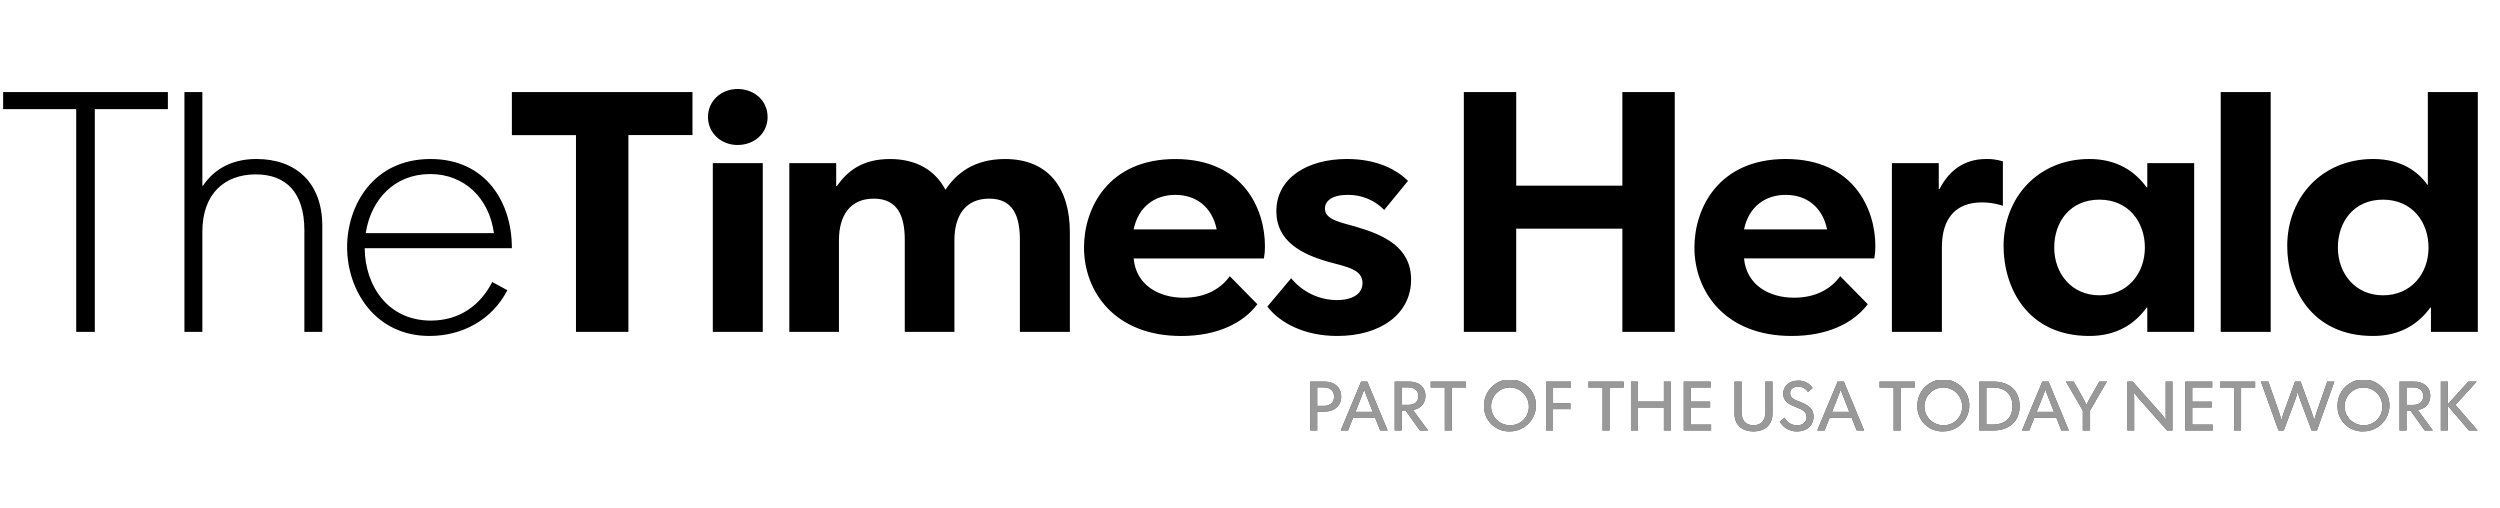
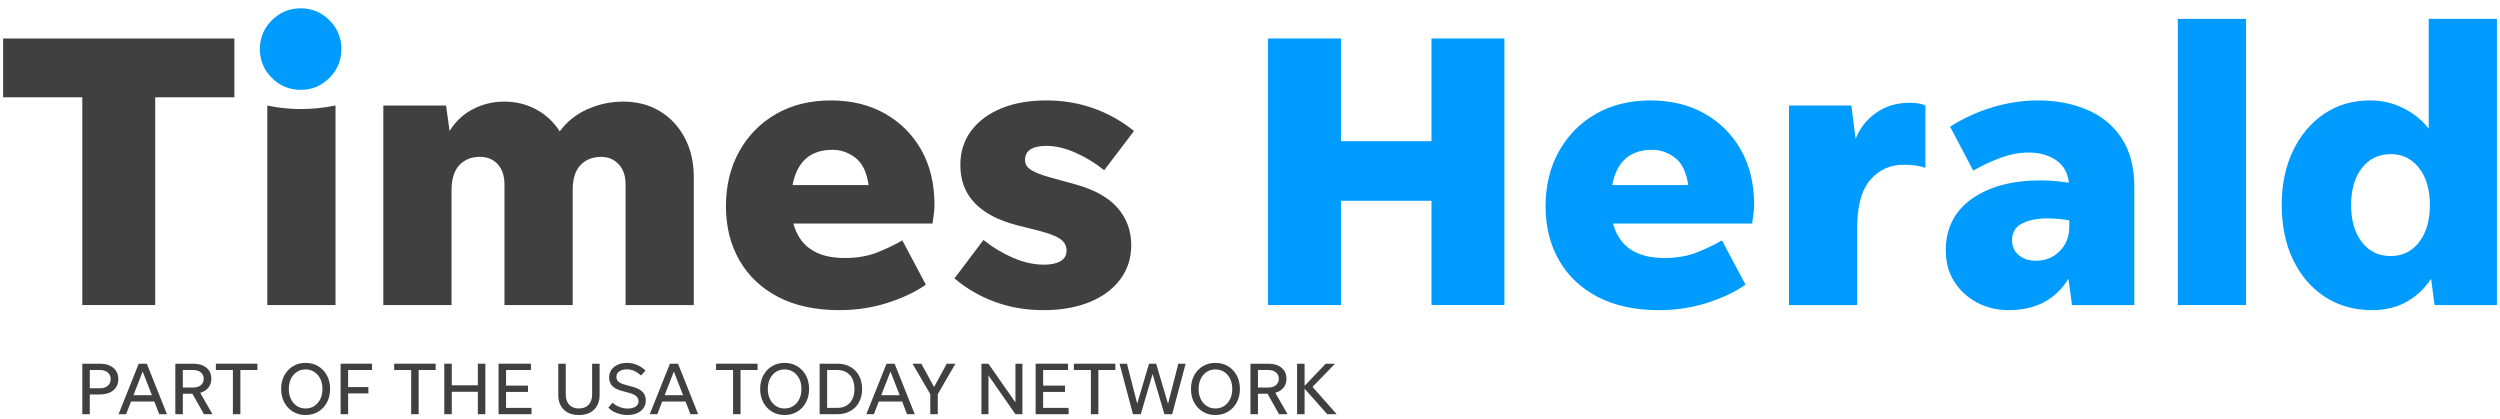
- <svg xmlns="http://www.w3.org/2000/svg" id="PortHuron" width="788" height="160" viewBox="0 0 788 160">
-   <defs>
-     <style>
-       .cls-1, .cls-2 {
-         fill: #000;
-         fill-rule: evenodd;
-       }
- 
-       .cls-1 {
-         filter: url(#filter);
-       }
-     </style>
-     <filter id="filter" x="413" y="119.969" width="367.969" height="16" filterUnits="userSpaceOnUse">
-       <feFlood result="flood" flood-color="#999" />
-       <feComposite result="composite" operator="in" in2="SourceGraphic" />
-       <feBlend result="blend" in2="SourceGraphic" />
-     </filter>
-   </defs>
-   <path id="USAT_Network" data-name="USAT Network" class="cls-1" d="M412.989,120.273h4.489c3.156,0,5.267,1.865,5.267,4.741s-2.155,4.735-5.267,4.735h-2.29v5.925h-2.2v-15.4Zm4.267,7.659c2.112,0,3.244-1.163,3.244-2.918,0-1.736-1.132-2.919-3.244-2.919h-2.068v5.837h2.068Zm11.768-7.659h1.955l6.4,15.4h-2.358l-1.6-4.035h-6.911l-1.6,4.035H422.6S428.244,122.162,429.024,120.273Zm3.665,9.544-1.488-3.794c-0.222-.572-1.179-2.942-1.2-3.139h-0.043c-0.022.2-.955,2.5-1.2,3.139l-1.51,3.794h5.443Zm6.924-9.544h4.51c2.91,0,5.178,1.5,5.178,4.563a4.293,4.293,0,0,1-3.955,4.346l4.778,6.492h-2.579l-4.51-6.276h-1.223v6.276h-2.2v-15.4Zm4.267,7.351c2.043,0,3.2-1.077,3.2-2.764s-1.157-2.765-3.2-2.765h-2.068v5.529h2.068Zm11.522-5.486h-4.445v-1.865h11.089v1.865H457.6v13.536h-2.2V122.138Zm12.348,5.838a8.2,8.2,0,1,1,8.2,8A7.861,7.861,0,0,1,467.75,127.976Zm14.132,0a5.946,5.946,0,1,0-5.955,6.053A5.772,5.772,0,0,0,481.882,127.976Zm5.433-7.7h7.867v1.865h-5.668V127.1H495v1.865h-5.49v6.713h-2.2v-15.4Zm17.815,1.865h-4.444v-1.865h11.088v1.865H507.33v13.536h-2.2V122.138Zm8.953-1.865h2.2v6.318h8.178v-6.318h2.2v15.4h-2.2v-7.218h-8.178v7.218h-2.2v-15.4Zm16.631,0h8.49v1.846h-6.29v4.472h6.11v1.846h-6.11v5.395h6.422v1.842h-8.622v-15.4Zm16,10.092V120.273h2.221v9.433c0,2.679,1.157,4.323,3.756,4.323,2.622,0,3.78-1.644,3.78-4.323v-9.433h2.221v10.092c0,3.38-2.2,5.616-6,5.616C548.865,135.981,546.71,133.745,546.71,130.365Zm14.274,2.524,1.491-1.25a4.52,4.52,0,0,0,3.911,2.433c1.709,0,3.044-.918,3.044-2.611,0-1.817-1.534-2.433-3.446-3.178-1.956-.769-3.933-1.736-3.933-4.193,0-2.432,1.912-4.12,4.712-4.12a5.248,5.248,0,0,1,4.579,2.322l-1.491,1.25a3.552,3.552,0,0,0-3.088-1.668c-1.512,0-2.511.769-2.511,2.063,0,1.6,1.554,2.13,2.911,2.654,2.2,0.856,4.466,1.889,4.466,4.716,0,2.679-2,4.674-5.2,4.674A6.064,6.064,0,0,1,560.984,132.889Zm18.241-12.616h1.956l6.4,15.4h-2.357l-1.6-4.035h-6.912l-1.6,4.035H572.8S578.446,122.162,579.225,120.273Zm3.665,9.544-1.487-3.794c-0.222-.572-1.179-2.942-1.2-3.139h-0.044c-0.022.2-.955,2.5-1.2,3.139l-1.51,3.794h5.443Zm13.978-7.679h-4.445v-1.865h11.088v1.865h-4.444v13.536h-2.2V122.138Zm7.469,5.838a8.2,8.2,0,1,1,8.2,8A7.861,7.861,0,0,1,604.337,127.976Zm14.132,0a5.945,5.945,0,1,0-5.954,6.053A5.772,5.772,0,0,0,618.469,127.976Zm5.434-7.7h4.423c4.977,0,8.265,2.808,8.265,7.7,0,4.87-3.312,7.7-8.265,7.7H623.9v-15.4Zm2.2,13.534h2.046c3.643,0,6.176-1.9,6.176-5.831s-2.533-5.838-6.176-5.838H626.1v11.669Zm17.637-13.534H645.7l6.4,15.4h-2.357l-1.6-4.035h-6.912l-1.6,4.035h-2.311S642.96,122.162,643.739,120.273Zm3.666,9.544-1.489-3.794c-0.221-.572-1.178-2.942-1.2-3.139h-0.044c-0.022.2-.955,2.5-1.2,3.139l-1.51,3.794h5.444Zm9.084-.419-5.312-9.125h2.467l2.889,5.135a22.887,22.887,0,0,1,1.11,2.192h0.022a23.153,23.153,0,0,1,1.113-2.192l2.91-5.135h2.4l-5.309,9.125v6.276h-2.289V129.4Zm14.062-9.125h1.687l8.846,9.982c0.266,0.288,1.422,1.711,1.534,1.932l0.044-.023c-0.044-.217-0.044-2-0.044-2.39v-9.5h2.134v15.4h-1.713l-8.845-9.983c-0.265-.283-1.422-1.711-1.532-1.928l-0.021.02c0.021,0.221.043,2,.043,2.394v9.5h-2.133v-15.4Zm18.253,0h8.487v1.846H691v4.472h6.113v1.846H691v5.395h6.422v1.842H688.8v-15.4Zm15.37,1.865h-4.445v-1.865h11.089v1.865h-4.445v13.536h-2.2V122.138Zm8.478-1.865h2.333l3.2,9.15c0.112,0.351.867,2.63,0.889,2.981h0.046a30.445,30.445,0,0,1,.933-2.981l3.334-9.15h1.756l3.332,9.15c0.133,0.351.91,2.63,0.935,2.981h0.044c0.044-.351.8-2.63,0.91-2.981l3.179-9.15h2.243l-5.49,15.4h-1.688l-3.6-9.607a25.578,25.578,0,0,1-.758-2.5h-0.044a25.421,25.421,0,0,1-.776,2.5l-3.578,9.607h-1.69Zm24.118,7.7a8.2,8.2,0,1,1,8.2,8A7.861,7.861,0,0,1,736.77,127.976Zm14.132,0a5.945,5.945,0,1,0-5.955,6.053A5.772,5.772,0,0,0,750.9,127.976Zm5.433-7.7h4.511c2.913,0,5.178,1.5,5.178,4.563a4.294,4.294,0,0,1-3.956,4.346l4.779,6.492h-2.579l-4.511-6.276h-1.222v6.276h-2.2v-15.4Zm4.267,7.351c2.044,0,3.2-1.077,3.2-2.764s-1.156-2.765-3.2-2.765h-2.067v5.529H760.6Zm8.736-7.351h2.2v7.154l6.444-7.154h2.666l-6.687,7.351,7,8.05h-2.754l-6.668-7.785v7.785h-2.2v-15.4Z" />
-   <path id="PH_logo" data-name="PH logo" class="cls-2" d="M24.02,34.4H0.989V29.014H52.917V34.4H29.886v70.207H24.02V34.4Zm34.113-5.384h5.648v29.5H64c3.041-4.523,8.258-8.4,16.839-8.4,12.276,0,20.75,7.323,20.75,21.107v33.38h-5.65V72.624c0-12.167-5.975-17.659-15.318-17.659-9.776,0-16.839,6.03-16.839,18.09v31.55H58.133V29.014ZM109.41,77.9c0-13.029,8.148-27.781,26.29-27.781,17.6,0,25.637,13.891,25.637,27.889v0.215H114.95c0.109,11.952,7.387,22.828,20.857,22.828,9.018,0,15.644-4.846,19.338-12.169l4.779,2.585c-4.887,9.475-14.338,14.427-24.55,14.427C118.318,105.9,109.41,91.576,109.41,77.9Zm46.278-4.413c-1.521-11.091-9.342-18.629-20.1-18.629-11.3,0-18.685,8.075-20.313,18.629h40.411Zm25.858-30.9h-20.2V29.014h56.924V42.582h-20.2v62.024H181.546V42.582Zm41.61-5.707c0-5.062,4.127-8.83,9.341-8.83,5.325,0,9.452,3.768,9.452,8.83S237.822,45.7,232.5,45.7C227.283,45.7,223.156,41.936,223.156,36.875Zm1.521,14.537h15.751v53.194H224.677V51.411Zm24.116,0h14.774v7.214h0.217c3.369-4.738,8.039-8.507,16.73-8.507,8.475,0,14.34,3.661,17.491,9.691,3.367-5.061,8.908-9.691,18.794-9.691,13.578,0,20.423,9.045,20.423,23.15v31.336H321.469V75.639c0-7.43-2.063-13.029-9.668-13.029S300.829,68.1,300.829,75.747v28.858H285.185V75.639c0-7.43-2.171-13.029-9.776-13.029S264.437,68.1,264.437,75.747v28.858H248.793V51.411Zm92.885,26.6c0-12.384,7.605-27.889,28.789-27.889s28.245,15.505,28.245,27.458a20.614,20.614,0,0,1-.327,3.877H357.322c0.76,8.4,7.93,12.382,15.751,12.382,7.17,0,11.842-3.015,14.558-6.785l8.691,8.83c-4.455,5.924-12.6,10.014-24.009,10.014C351.239,105.9,341.678,91.791,341.678,78.008ZM383.5,72.3c-1.521-7.323-6.735-10.877-13.035-10.877S358.842,64.979,357.322,72.3H383.5Zm15.973,24.334,7.5-8.935a18.747,18.747,0,0,0,14.34,6.891c5,0,8.148-1.938,8.148-5.384,0-4.308-4.889-5.062-10.756-6.678-8.365-2.37-16.4-6.46-16.4-15.935,0-10.338,9.561-16.476,22.271-16.476,9.886,0,15.969,3.661,19.228,6.892l-7.5,9.153a15.771,15.771,0,0,0-11.514-4.739c-4.782,0-7.171,1.831-7.171,4.308,0,3.554,4.89,4.308,9.669,5.707,8.908,2.585,17.489,6.46,17.489,16.691,0,10.875-9.668,17.766-23.246,17.766C410.989,105.9,403.384,101.7,399.475,96.636ZM461.4,29.014h16.511v29.5h33.46v-29.5h16.512v75.591H511.369V72.086h-33.46v32.519H461.4V29.014Zm72.681,48.994c0-12.384,7.605-27.889,28.788-27.889s28.246,15.505,28.246,27.458a20.7,20.7,0,0,1-.327,3.877H549.722c0.761,8.4,7.931,12.382,15.752,12.382,7.17,0,11.841-3.015,14.557-6.785l8.691,8.83c-4.454,5.924-12.6,10.014-24.009,10.014C543.639,105.9,534.079,91.791,534.079,78.008ZM575.9,72.3c-1.521-7.323-6.736-10.877-13.036-10.877S551.243,64.979,549.722,72.3H575.9Zm20.424-20.89H611.1v8.183h0.217c2.934-5.6,7.5-9.476,14.776-9.476a16.07,16.07,0,0,1,5.214.754v14a20.849,20.849,0,0,0-6.627-1.076c-8.148,0-12.6,4.953-12.6,14.105v26.706H596.327V51.411Zm35.2,26.165c0-15.4,10.971-27.458,27.05-27.458,8.8,0,14.448,3.985,18.034,8.938h0.216V51.411H691.6v53.194H676.826V96.96H676.61c-3.586,4.953-9.235,8.936-18.034,8.936C638.8,105.9,631.526,90.391,631.526,77.577Zm44.539,0.431c0-7.968-5.1-15.076-14.338-15.076s-14.233,7-14.233,15.076c0,8.29,5.542,15.075,14.233,15.075C670.525,93.083,676.065,86.3,676.065,78.008Zm23.9-48.994H715.72v75.591H699.968V29.014Zm20.968,48.563c0-15.4,10.972-27.458,27.05-27.458,9.016,0,14.34,4.092,17.164,8.184h0.108V29.014h15.753v75.591H766.236V96.96H766.02c-3.586,4.953-9.235,8.936-18.034,8.936C728.214,105.9,720.936,90.391,720.936,77.577Zm44.54,0.431c0-7.968-5.105-15.076-14.339-15.076s-14.232,7-14.232,15.076c0,8.29,5.541,15.075,14.232,15.075C759.936,93.083,765.476,86.3,765.476,78.008Z" />
+ <svg xmlns="http://www.w3.org/2000/svg" height="48" viewBox="0 0 287 48" width="287">
+   <g fill="none" fill-rule="evenodd">
+     <g fill="#404040">
+       <path d="m10.309 44.574h1.16c.38 0 .682-.093.903-.281.222-.187.333-.443.333-.767s-.111-.579-.333-.767c-.221-.188-.523-.281-.903-.281h-1.16zm-.861 2.976v-5.797h2.021c.647 0 1.162.159 1.542.477.381.319.572.75.572 1.296 0 .54-.191.968-.572 1.283-.38.316-.895.473-1.542.473h-1.16v2.268zm5.874-2.183h2.114l-1.057-2.719zm2.958 2.183-.563-1.458h-2.677l-.562 1.458h-.869l2.318-5.797h.929l2.31 5.797zm2.71-3.061h1.185c.37 0 .664-.091.882-.272.219-.182.329-.427.329-.733 0-.308-.11-.552-.329-.734-.218-.182-.512-.272-.882-.272h-1.185zm0 .708v2.353h-.861v-5.797h2.046c.642 0 1.151.155 1.526.465s.563.731.563 1.266c0 .403-.114.744-.342 1.022-.227.279-.54.475-.937.589l1.406 2.455h-.98l-1.321-2.353z" />
+       <path d="m26.735 47.55v-5.072h-1.951v-.725h4.765v.725h-1.952v5.072z" />
+       <path d="m35.081 46.893c.375 0 .709-.095 1.001-.286.293-.19.521-.453.687-.788.164-.335.247-.724.247-1.168 0-.443-.083-.832-.247-1.167-.166-.336-.394-.598-.687-.789-.292-.19-.626-.285-1.001-.285s-.708.095-.998.285c-.289.191-.517.453-.682.789-.164.335-.247.724-.247 1.167 0 .444.083.833.247 1.168.165.335.393.598.682.788.29.191.623.286.998.286zm0 .751c-.546 0-1.029-.129-1.449-.385-.421-.255-.752-.607-.994-1.057-.241-.448-.362-.965-.362-1.551 0-.585.121-1.102.362-1.551.242-.449.573-.801.994-1.057.42-.256.903-.384 1.449-.384.545 0 1.029.128 1.453.384.423.256.756.608.998 1.057.241.449.362.966.362 1.551 0 .586-.121 1.103-.362 1.551-.242.45-.575.802-.998 1.057-.424.256-.908.385-1.453.385z" />
+       <path d="m39.965 47.55h-.861v-5.797h3.606v.725h-2.745v1.96h2.327v.725h-2.327z" />
+       <path d="m47.202 47.55v-5.072h-1.952v-.725h4.765v.725h-1.952v5.072z" />
+       <path d="m51.004 47.55v-5.797h.861v2.48h2.992v-2.48h.861v5.797h-.861v-2.575h-2.992v2.575z" />
+       <path d="m57.235 47.55v-5.797h3.717v.725h-2.856v1.79h2.515v.724h-2.515v1.833h2.924v.725z" />
+       <path d="m66.458 46.893c.472 0 .843-.142 1.113-.426s.405-.668.405-1.151v-3.563h.861v3.572c0 .721-.212 1.288-.636 1.7-.423.412-1.004.619-1.743.619-.738 0-1.318-.207-1.738-.619-.421-.412-.631-.979-.631-1.7v-3.572h.861v3.563c0 .483.135.867.404 1.151.27.284.638.426 1.104.426m5.592.751c-.437 0-.855-.077-1.253-.231s-.719-.358-.963-.614l.486-.57c.227.21.496.374.805.493.31.12.618.179.925.179.375 0 .678-.072.908-.217.23-.144.345-.345.345-.601 0-.233-.082-.429-.247-.588s-.446-.292-.844-.4l-.801-.214c-.517-.136-.894-.329-1.13-.579-.235-.25-.353-.577-.353-.98 0-.33.088-.62.264-.87s.419-.445.729-.584c.309-.139.66-.209 1.052-.209.415 0 .805.078 1.168.235.364.156.685.373.963.652l-.519.562c-.245-.227-.499-.401-.764-.524-.264-.122-.544-.183-.839-.183-.358 0-.651.075-.878.226-.228.15-.341.359-.341.626 0 .245.081.435.243.572.162.136.41.25.746.34l.895.247c.517.142.895.341 1.134.597.238.256.358.574.358.955 0 .336-.089.63-.265.882-.176.253-.42.449-.733.589-.312.139-.676.209-1.091.209m4.254-2.277h2.114l-1.057-2.719zm2.958 2.183-.563-1.458h-2.677l-.562 1.458h-.869l2.318-5.797h.929l2.31 5.797z" />
+       <path d="m84.155 47.55v-5.072h-1.952v-.725h4.765v.725h-1.952v5.072z" />
+       <path d="m90.07 46.893c.375 0 .709-.095 1.002-.286.293-.19.521-.453.686-.788s.247-.724.247-1.168c0-.443-.082-.832-.247-1.167-.165-.336-.393-.598-.686-.789-.293-.19-.627-.285-1.002-.285s-.707.095-.997.285c-.29.191-.517.453-.682.789-.165.335-.247.724-.247 1.167 0 .444.082.833.247 1.168s.392.598.682.788c.29.191.622.286.997.286zm0 .751c-.545 0-1.028-.129-1.449-.385-.421-.255-.751-.607-.993-1.057-.241-.448-.362-.965-.362-1.551 0-.585.121-1.102.362-1.551.242-.449.572-.801.993-1.057s.904-.384 1.449-.384c.546 0 1.03.128 1.454.384.423.256.755.608.997 1.057.241.449.362.966.362 1.551 0 .586-.121 1.103-.362 1.551-.242.45-.574.802-.997 1.057-.424.256-.908.385-1.454.385zm4.885-.819h1.176c.409 0 .76-.089 1.053-.268s.517-.431.673-.755c.157-.324.235-.707.235-1.151 0-.443-.078-.826-.235-1.15-.156-.325-.38-.576-.673-.755s-.644-.268-1.053-.268h-1.176zm-.861.725v-5.797h2.037c.568 0 1.066.121 1.492.362.426.242.757.58.993 1.014.236.435.354.942.354 1.522s-.118 1.087-.354 1.522c-.236.434-.567.773-.993 1.014-.426.242-.924.363-1.492.363zm7.075-2.183h2.114l-1.057-2.719zm2.958 2.183-.563-1.458h-2.677l-.562 1.458h-.869l2.318-5.797h.929l2.31 5.797z" />
+       <path d="m107.656 45.248v2.302h-.861v-2.302l-2.037-3.495h1.014l1.458 2.676 1.458-2.676h.997z" />
+       <path d="m116.572 47.55-3.094-4.442v4.442h-.81v-5.797h.801l3.103 4.441v-4.441h.801v5.797z" />
+       <path d="m118.891 47.55v-5.797h3.716v.725h-2.855v1.79h2.514v.724h-2.514v1.833h2.924v.725z" />
+       <path d="m125.233 47.55v-5.072h-1.952v-.725h4.765v.725h-1.952v5.072z" />
+       <path d="m133.672 47.55-1.355-4.621-1.356 4.621h-.895l-1.543-5.797h.853l1.176 4.586 1.355-4.586h.819l1.364 4.603 1.184-4.603h.836l-1.543 5.797z" />
+       <path d="m139.528 46.893c.375 0 .709-.095 1.002-.286.292-.19.521-.453.686-.788s.247-.724.247-1.168c0-.443-.082-.832-.247-1.167-.165-.336-.394-.598-.686-.789-.293-.19-.627-.285-1.002-.285s-.708.095-.997.285c-.29.191-.517.453-.682.789-.165.335-.247.724-.247 1.167 0 .444.082.833.247 1.168s.392.598.682.788c.289.191.622.286.997.286zm0 .751c-.546 0-1.029-.129-1.449-.385-.421-.255-.752-.607-.993-1.057-.242-.448-.363-.965-.363-1.551 0-.585.121-1.102.363-1.551.241-.449.572-.801.993-1.057.42-.256.903-.384 1.449-.384s1.03.128 1.453.384c.424.256.756.608.998 1.057.241.449.362.966.362 1.551 0 .586-.121 1.103-.362 1.551-.242.45-.574.802-.998 1.057-.423.256-.907.385-1.453.385zm4.885-3.155h1.185c.369 0 .663-.091.882-.272.219-.182.328-.427.328-.733 0-.308-.109-.552-.328-.734s-.513-.272-.882-.272h-1.185zm0 .708v2.353h-.861v-5.797h2.046c.642 0 1.15.155 1.525.465s.563.731.563 1.266c0 .403-.114.744-.341 1.022-.227.279-.54.475-.938.589l1.407 2.455h-.981l-1.321-2.353z" />
+       <path d="m152.366 47.55-2.6-2.924v2.924h-.861v-5.797h.861v2.54l2.429-2.54h1.066l-2.583 2.659 2.77 3.138z" />
+       <path d="m9.448 35.019v-23.85h-9.09v-6.75h26.55v6.75h-9.09v23.85z" />
+       <path d="m30.688 35.019v-22.905c1.26.27 2.535.405 3.825.405 1.319 0 2.655-.135 4.005-.405v22.905zm21.149-13.185v13.185h-7.83v-22.905h7.2l.405 2.925c.69-1.11 1.59-1.95 2.7-2.52s2.295-.855 3.555-.855c1.35 0 2.58.3 3.69.899 1.11.601 2.01 1.441 2.7 2.521.81-1.109 1.868-1.958 3.173-2.543s2.677-.877 4.117-.877c1.59 0 2.993.367 4.208 1.103 1.215.735 2.167 1.754 2.857 3.059s1.035 2.813 1.035 4.523v14.67h-7.83v-13.86c0-.96-.263-1.725-.787-2.295-.525-.57-1.193-.855-2.003-.855-.99 0-1.785.315-2.385.945s-.9 1.59-.9 2.88v13.185h-7.83v-13.86c0-.96-.255-1.725-.765-2.295s-1.2-.855-2.07-.855c-.96 0-1.74.315-2.34.945s-.9 1.59-.9 2.88m43.74-4.635c-2.55 0-4.08 1.35-4.59 4.05h8.73c-.21-1.47-.713-2.513-1.507-3.128-.796-.614-1.673-.922-2.633-.922zm10.71 15.48c-1.14.81-2.587 1.5-4.342 2.07-1.755.569-3.623.855-5.603.855-2.73 0-5.062-.503-6.997-1.508-1.935-1.004-3.42-2.407-4.455-4.207s-1.553-3.87-1.553-6.21c0-2.369.51-4.47 1.53-6.3s2.43-3.263 4.23-4.298 3.9-1.552 6.3-1.552c2.34 0 4.402.502 6.188 1.507 1.784 1.006 3.179 2.401 4.185 4.185 1.005 1.786 1.507 3.878 1.507 6.278 0 .33-.022.675-.067 1.035s-.098.736-.158 1.125h-15.975c.72 2.64 2.685 3.96 5.895 3.96 1.44 0 2.715-.225 3.825-.675s2.04-.9 2.79-1.35zm13.5 2.925c-1.98 0-3.833-.315-5.558-.945s-3.277-1.53-4.657-2.7l3.33-4.41c1.05.84 2.183 1.523 3.397 2.047 1.216.526 2.408.788 3.578.788.78 0 1.402-.135 1.868-.405.464-.27.697-.675.697-1.215 0-.57-.263-1.028-.788-1.372-.525-.345-1.462-.683-2.812-1.013l-2.16-.54c-4.291-1.14-6.435-3.435-6.435-6.885 0-1.53.42-2.85 1.26-3.96s1.995-1.965 3.465-2.565 3.18-.9 5.13-.9c1.92 0 3.727.3 5.423.9 1.694.6 3.247 1.47 4.657 2.61l-3.42 4.5c-1.05-.84-2.16-1.515-3.33-2.025s-2.265-.765-3.285-.765c-1.65 0-2.475.54-2.475 1.62 0 .48.248.87.742 1.17.496.3 1.193.57 2.093.81l2.925.81c2.189.6 3.81 1.5 4.86 2.7s1.575 2.625 1.575 4.275c0 1.5-.421 2.812-1.26 3.937-.84 1.125-2.018 1.996-3.532 2.611-1.516.614-3.278.922-5.288.922" />
+     </g>
+     <path d="m145.571 35.019v-30.6h8.37v11.79h10.395v-11.79h8.37v30.6h-8.37v-11.97h-10.395v11.97z" fill="#009bff" class="no-color-change" />
+     <path d="m189.671 17.199c-2.551 0-4.08 1.35-4.59 4.05h8.73c-.211-1.47-.713-2.513-1.508-3.128-.795-.614-1.672-.922-2.632-.922zm10.71 15.48c-1.141.81-2.588 1.5-4.343 2.07-1.755.569-3.622.855-5.602.855-2.731 0-5.063-.503-6.998-1.508-1.935-1.004-3.42-2.407-4.455-4.207s-1.552-3.87-1.552-6.21c0-2.369.51-4.47 1.53-6.3 1.019-1.83 2.43-3.263 4.23-4.298s3.899-1.552 6.3-1.552c2.34 0 4.402.502 6.187 1.507 1.785 1.006 3.18 2.401 4.185 4.185 1.005 1.786 1.508 3.878 1.508 6.278 0 .33-.022.675-.068 1.035-.045.36-.098.736-.157 1.125h-15.975c.72 2.64 2.684 3.96 5.895 3.96 1.44 0 2.715-.225 3.825-.675 1.109-.45 2.04-.9 2.79-1.35zm12.825-6.525v8.865h-7.83v-22.905h7.155l.495 3.824c.479-1.229 1.267-2.227 2.363-2.992 1.094-.764 2.362-1.147 3.802-1.147.81 0 1.425.105 1.845.315v7.155c-.331-.12-.698-.209-1.103-.27-.405-.06-.862-.09-1.372-.09-1.56 0-2.843.578-3.848 1.733s-1.507 2.992-1.507 5.512m17.774 1.44c0 .69.255 1.253.765 1.687.51.436 1.17.653 1.98.653 1.081 0 1.987-.367 2.723-1.103.734-.734 1.102-1.657 1.102-2.768v-.764c-.81-.15-1.665-.225-2.565-.225-1.14 0-2.092.196-2.857.585-.765.39-1.148 1.035-1.148 1.935zm6.885 7.425-.405-3.015c-1.5 2.4-3.779 3.6-6.84 3.6-1.35 0-2.572-.292-3.667-.877-1.096-.585-1.965-1.388-2.61-2.408-.646-1.02-.968-2.205-.968-3.555 0-2.55.997-4.53 2.993-5.94 1.995-1.41 4.627-2.115 7.898-2.115 1.019 0 2.099.09 3.239.27-.12-1.14-.607-2.002-1.462-2.587s-1.898-.878-3.128-.878c-1.08 0-2.168.202-3.262.607-1.096.405-2.137.893-3.128 1.463l-2.655-5.04c1.5-.96 3.12-1.702 4.86-2.228 1.74-.524 3.48-.787 5.22-.787 2.1 0 3.99.36 5.67 1.08s3 1.815 3.96 3.285 1.44 3.33 1.44 5.58v13.545z" fill="#009bff" class="no-color-change" />
+     <path d="m250.016 35.019h7.829v-32.85h-7.829z" fill="#009bff" class="no-color-change" />
+     <path d="m274.45 29.394c1.35 0 2.437-.533 3.262-1.598.825-1.064 1.238-2.482 1.238-4.252s-.413-3.187-1.238-4.253c-.825-1.064-1.912-1.597-3.262-1.597-1.38 0-2.483.533-3.308 1.597-.825 1.066-1.237 2.483-1.237 4.253s.412 3.188 1.237 4.252c.825 1.065 1.928 1.598 3.308 1.598zm5.04 5.625-.405-3.015c-.72 1.11-1.651 1.987-2.79 2.632-1.141.645-2.46.968-3.96.968-2.07 0-3.885-.511-5.445-1.53-1.561-1.02-2.775-2.437-3.645-4.253-.871-1.814-1.305-3.907-1.305-6.277s.434-4.455 1.305-6.255c.87-1.8 2.062-3.21 3.577-4.23s3.263-1.53 5.243-1.53c1.379 0 2.655.292 3.825.877s2.145 1.373 2.925 2.363v-12.6h7.83v32.85zm-244.977-24.706c-1.29 0-2.393-.457-3.308-1.372s-1.372-2.017-1.372-3.307.457-2.392 1.372-3.308c.915-.914 2.018-1.372 3.308-1.372 1.289 0 2.392.458 3.307 1.372.915.916 1.373 2.018 1.373 3.308s-.458 2.392-1.373 3.307-2.018 1.372-3.307 1.372" fill="#009bff" class="no-color-change" />
+   </g>
</svg>
